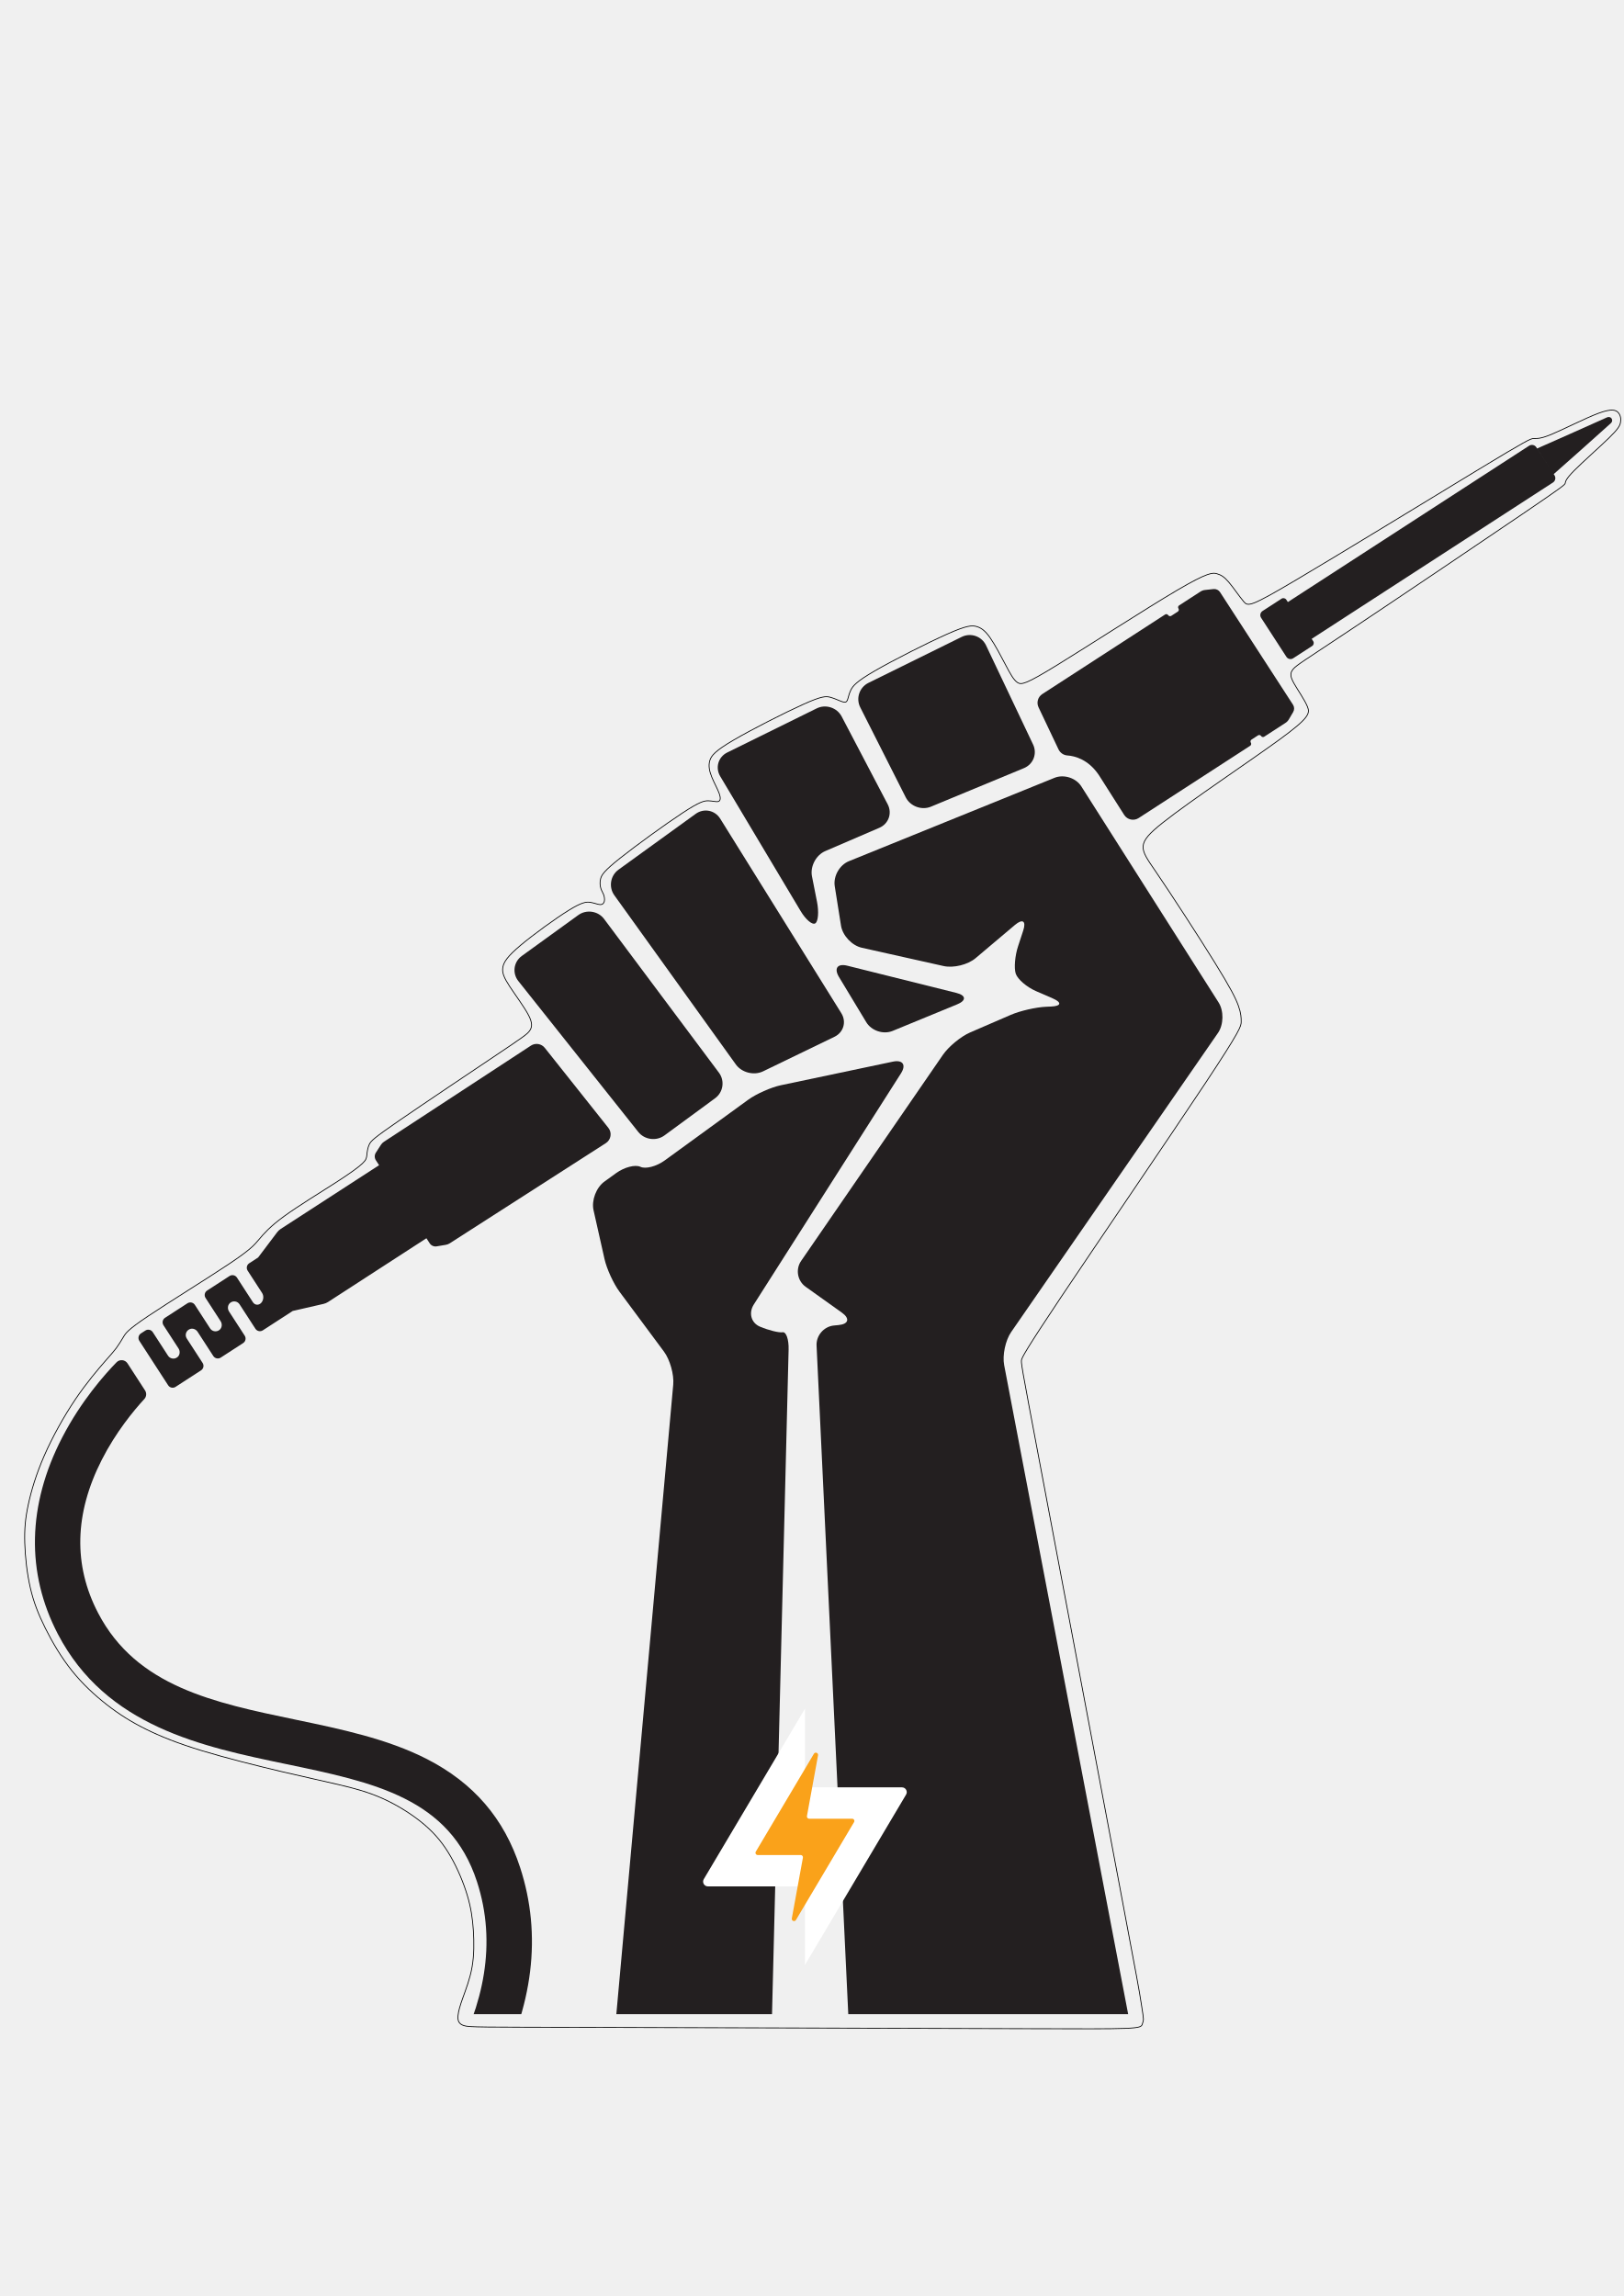
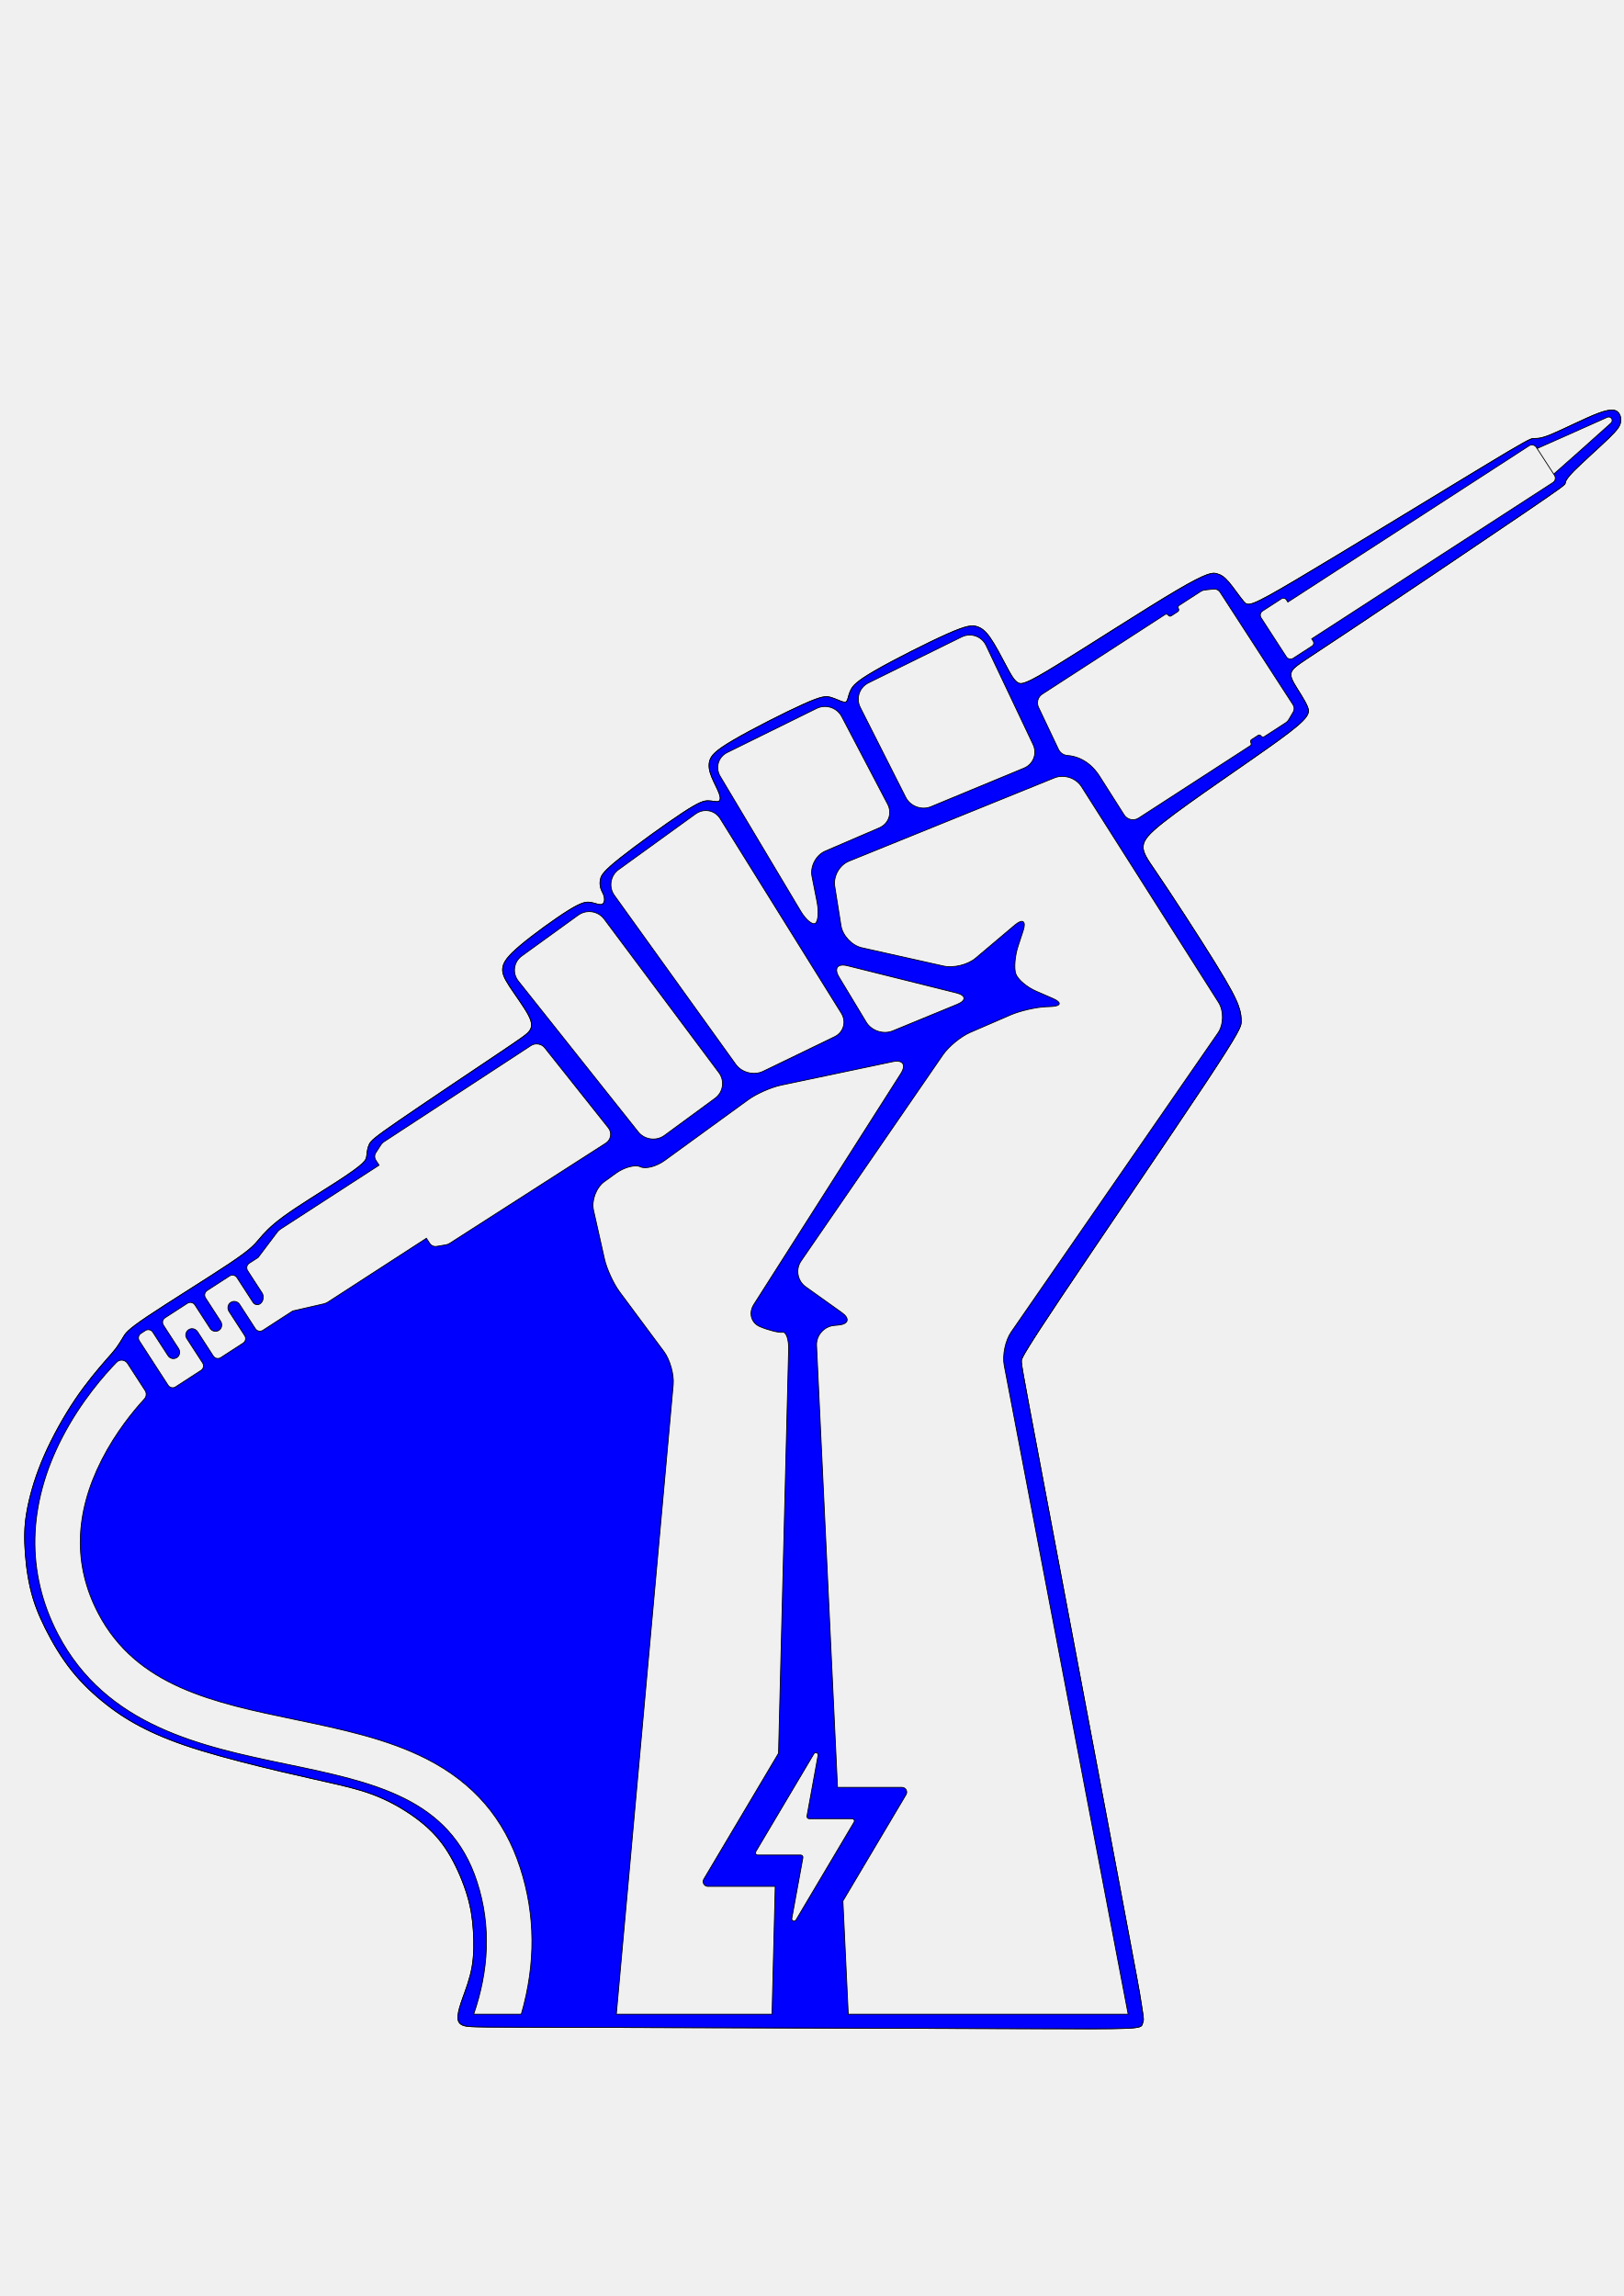
<svg xmlns="http://www.w3.org/2000/svg" width="210mm" height="297mm" viewBox="0 0 210 297" version="1.1" id="svg1">
  <defs id="defs1">
    <clipPath clipPathUnits="userSpaceOnUse" id="clipPath930">
      <path d="M 0,708.661 H 708.661 V 0 H 0 Z" transform="translate(-496.1176,-579.2991)" id="path930" />
    </clipPath>
    <clipPath clipPathUnits="userSpaceOnUse" id="clipPath932">
      <path d="M 0,708.661 H 708.661 V 0 H 0 Z" transform="translate(-308.739,-280.0782)" id="path932" />
    </clipPath>
    <clipPath clipPathUnits="userSpaceOnUse" id="clipPath934">
      <path d="M 0,708.661 H 708.661 V 0 H 0 Z" transform="translate(-411.0265,-277.8949)" id="path934" />
    </clipPath>
    <clipPath clipPathUnits="userSpaceOnUse" id="clipPath936">
      <path d="M 0,708.661 H 708.661 V 0 H 0 Z" transform="translate(-419.9548,-517.2488)" id="path936" />
    </clipPath>
    <clipPath clipPathUnits="userSpaceOnUse" id="clipPath938">
      <path d="M 0,708.661 H 708.661 V 0 H 0 Z" transform="translate(-335.3117,-473.8336)" id="path938" />
    </clipPath>
    <clipPath clipPathUnits="userSpaceOnUse" id="clipPath940">
      <path d="M 0,708.661 H 708.661 V 0 H 0 Z" transform="translate(-341.8496,-407.7878)" id="path940" />
    </clipPath>
    <clipPath clipPathUnits="userSpaceOnUse" id="clipPath942">
      <path d="M 0,708.661 H 708.661 V 0 H 0 Z" transform="translate(-291.9934,-383.5588)" id="path942" />
    </clipPath>
    <clipPath clipPathUnits="userSpaceOnUse" id="clipPath944">
      <path d="M 0,708.661 H 708.661 V 0 H 0 Z" transform="translate(-389.0443,-411.3977)" id="path944" />
    </clipPath>
    <clipPath clipPathUnits="userSpaceOnUse" id="clipPath946">
      <path d="M 0,708.661 H 708.661 V 0 H 0 Z" transform="translate(-366.546,-92.4074)" id="path946" />
    </clipPath>
    <clipPath clipPathUnits="userSpaceOnUse" id="clipPath948">
      <path d="M 0,708.661 H 708.661 V 0 H 0 Z" transform="translate(-307.7982,-64.8368)" id="path948" />
    </clipPath>
  </defs>
-   <g id="layer1">
+   <g id="layer1" style="display:none">
    <path id="path929" d="M 0,0 C -0.582,0.898 -1.62,1.392 -2.684,1.277 L -6.133,0.903 C -6.795,0.832 -7.43,0.606 -7.988,0.244 l -8.694,-5.633 c -0.42,-0.272 -0.55,-0.837 -0.272,-1.254 0.282,-0.423 0.164,-0.994 -0.262,-1.27 l -2.652,-1.719 c -0.421,-0.273 -0.983,-0.154 -1.257,0.266 l -0.008,0.011 c -0.274,0.42 -0.836,0.539 -1.257,0.266 l -50.024,-32.412 c -1.79,-1.159 -2.444,-3.465 -1.529,-5.391 l 8.124,-17.118 c 0.669,-1.41 2.034,-2.387 3.591,-2.497 3.083,-0.215 8.574,-1.591 12.899,-8.059 l 10.263,-16.157 c 1.267,-1.995 3.918,-2.574 5.901,-1.288 l 45.433,29.441 c 0.421,0.273 0.542,0.836 0.269,1.258 l -0.002,0.003 c -0.273,0.422 -0.152,0.985 0.269,1.258 l 2.653,1.72 c 0.418,0.271 0.987,0.162 1.253,-0.26 0.271,-0.43 0.84,-0.555 1.265,-0.279 l 8.691,5.636 c 0.556,0.361 1.019,0.846 1.354,1.417 l 1.756,2.993 c 0.543,0.925 0.517,2.076 -0.066,2.976 z m 125.877,59.658 -98.27,-63.68 -0.615,0.949 c -0.426,0.657 -1.303,0.844 -1.96,0.419 l -7.734,-5.013 c -0.926,-0.599 -1.19,-1.836 -0.59,-2.761 l 10.307,-15.906 c 0.599,-0.925 1.836,-1.189 2.761,-0.589 l 7.735,5.012 c 0.656,0.425 0.844,1.303 0.418,1.959 l -0.614,0.949 98.272,63.681 c 0.985,0.639 1.267,1.955 0.629,2.94 l -0.315,0.486 -7.084,10.927 c -0.639,0.985 -1.955,1.266 -2.94,0.627 m 33.614,11.076 c -0.38,0.58 -1.13,0.8 -1.77,0.52 l -0.05,-0.01 -15.35,-6.86 -13.18,-5.84 6.76,-10.44 10.78,9.55 12.53,11.22 0.03,0.04 c 0.52,0.46 0.62,1.23 0.25,1.82 m -500.036,-294.606 c -0.497,-0.325 -0.921,-0.751 -1.243,-1.25 l -2.076,-3.213 c -0.605,-0.938 -0.605,-2.143 0.002,-3.08 l 1.31,-2.021 -40.067,-25.965 c -0.556,-0.36 -1.044,-0.815 -1.443,-1.344 l -7.766,-10.299 -0.003,0.003 -3.609,-2.339 c -1.013,-0.656 -1.302,-2.009 -0.645,-3.022 l 5.885,-9.083 c 0.794,-1.224 0.599,-3.07 -0.433,-4.102 v 0 c -1.032,-1.032 -2.525,-0.874 -3.319,0.35 l -6.488,10.013 c -0.656,1.013 -2.01,1.302 -3.022,0.646 l -9.124,-5.912 c -1.013,-0.657 -1.302,-2.01 -0.645,-3.023 l 6.138,-9.472 c 0.738,-1.139 0.591,-2.708 -0.469,-3.556 -1.219,-0.975 -2.978,-0.667 -3.805,0.61 l -6.219,9.596 c -0.656,1.013 -2.01,1.302 -3.023,0.646 l -9.123,-5.912 c -1.013,-0.656 -1.302,-2.01 -0.645,-3.023 l 6.138,-9.472 c 0.738,-1.139 0.591,-2.707 -0.469,-3.555 -1.219,-0.975 -2.978,-0.667 -3.805,0.609 l -6.219,9.597 c -0.656,1.013 -2.009,1.302 -3.022,0.645 l -1.801,-1.166 c -1.013,-0.657 -1.302,-2.01 -0.646,-3.023 l 11.732,-18.105 c 0.656,-1.013 2.01,-1.302 3.023,-0.645 l 10.373,6.722 c 1.013,0.656 1.302,2.01 0.646,3.023 l -6.454,9.959 c -0.868,1.34 -0.343,3.182 1.213,3.821 1.168,0.48 2.515,-0.032 3.201,-1.091 l 6.394,-9.868 c 0.657,-1.013 2.01,-1.302 3.023,-0.645 l 9.123,5.912 c 1.013,0.656 1.302,2.009 0.646,3.022 l -6.373,9.835 c -0.738,1.139 -0.591,2.708 0.468,3.556 1.219,0.975 2.979,0.667 3.806,-0.61 l 6.453,-9.959 c 0.657,-1.013 2.01,-1.302 3.023,-0.646 l 12.182,7.894 -7.382,11.392 7.385,-11.394 12.565,2.887 c 0.645,0.148 1.259,0.408 1.814,0.767 l 40.071,25.967 1.328,-2.048 c 0.614,-0.949 1.733,-1.441 2.848,-1.254 l 3.735,0.627 c 0.567,0.095 1.108,0.305 1.592,0.615 l 63.576,40.808 c 2.119,1.361 2.599,4.254 1.032,6.226 l -25.896,32.587 c -1.367,1.721 -3.82,2.116 -5.659,0.913 z m 17.453,-251.475 c -16.119,8.251 -35.122,12.21 -53.498,16.039 -33.322,6.942 -64.795,13.499 -80.401,43.433 -10.168,19.503 -9.662,40.513 1.503,62.443 5.731,11.259 12.965,20.004 17.32,24.74 0.886,0.963 1.007,2.398 0.295,3.497 l -7.148,11.03 c -0.997,1.54 -3.164,1.765 -4.447,0.453 -4.665,-4.77 -14.465,-15.737 -22.218,-30.765 -14.119,-27.365 -14.71,-55.012 -1.709,-79.951 19.656,-37.704 58.638,-45.826 93.032,-52.991 35.749,-7.448 66.622,-13.88 77.685,-47.883 32.817,-100.877 -153.487,-199.484 -155.371,-200.467 l 8.553,-16.405 c 2.037,1.062 50.398,26.461 95.156,65.937 26.628,23.485 46.371,47.091 58.676,70.161 15.958,29.916 19.518,59.018 10.577,86.497 -6.507,20.004 -18.939,34.473 -38.005,44.232" style="display:inline;fill:#231f20;fill-opacity:1;fill-rule:nonzero;stroke:none" transform="matrix(0.3175259,0,0,-0.3175259,157.7966,76.60324)" clip-path="url(#clipPath930)" />
    <path id="path931" d="m 0,0 c 3.606,-1.502 7.742,-2.524 9.19,-2.271 1.448,0.254 2.55,-2.902 2.447,-7.011 l -34.438,-1380.457 c -0.103,-4.11 -3.136,-5.856 -6.741,-3.88 l -116.931,64.08 c -3.606,1.976 -6.253,6.942 -5.883,11.036 L -35.358,-23.589 c 0.37,4.095 -1.332,10.145 -3.782,13.446 l -18.115,24.405 c -2.449,3.301 -5.191,9.283 -6.093,13.294 l -4.47,19.88 c -0.902,4.011 1.087,9.262 4.419,11.67 l 4.8,3.471 c 3.332,2.408 7.777,3.558 9.878,2.555 2.101,-1.002 6.54,0.155 9.865,2.573 l 34.002,24.726 c 3.325,2.418 9.337,5.089 13.359,5.936 l 45.604,9.605 c 4.023,0.848 5.507,-1.297 3.299,-4.764 L -2.544,9.036 C -4.751,5.569 -3.606,1.502 0,0" style="display:inline;fill:#231f20;fill-opacity:1;fill-rule:nonzero;stroke:none" transform="matrix(0.3175259,0,0,-0.3175259,98.29897,171.6136)" clip-path="url(#clipPath932)" />
    <path id="path933" d="m 0,0 c -2.337,-3.381 -3.619,-9.452 -2.848,-13.489 l 307.631,-1610.593 c 0.772,-4.038 -1.547,-5.725 -5.152,-3.749 l -303.468,166.308 c -3.605,1.975 -6.713,6.952 -6.908,11.058 L -79.263,-5.511 c -0.195,4.106 2.993,7.785 7.085,8.175 l 1.879,0.18 c 4.092,0.39 4.702,2.663 1.357,5.052 l -14.78,10.552 c -3.346,2.388 -4.177,7.114 -1.847,10.501 l 57.762,83.977 c 2.33,3.387 7.323,7.494 11.096,9.126 l 16.549,7.161 c 3.773,1.632 10.22,3.118 14.327,3.301 l 2.158,0.096 c 4.107,0.183 4.383,1.673 0.613,3.312 l -6.825,2.968 c -3.77,1.639 -7.478,4.828 -8.24,7.088 -0.761,2.259 -0.335,7.303 0.947,11.209 l 2.094,6.374 c 1.283,3.906 -0.237,4.931 -3.378,2.279 l -16.043,-13.545 c -3.141,-2.652 -8.993,-4.088 -13.004,-3.191 l -33.33,7.454 c -4.012,0.897 -7.822,4.953 -8.465,9.013 l -2.549,16.055 c -0.644,4.06 1.945,8.646 5.755,10.191 l 83.757,33.964 c 3.809,1.545 8.73,-0.03 10.933,-3.5 l 55.887,-87.989 c 2.203,-3.469 2.094,-9.075 -0.244,-12.457 z" style="display:inline;fill:#231f20;fill-opacity:1;fill-rule:nonzero;stroke:none" transform="matrix(0.3175259,0,0,-0.3175259,130.7779,172.3069)" clip-path="url(#clipPath934)" />
    <path id="path935" d="M 0,0 C 1.763,-3.714 0.097,-8.041 -3.701,-9.615 L -41.6,-25.324 c -3.798,-1.574 -8.422,0.14 -10.276,3.809 l -18.52,36.645 c -1.854,3.669 -0.356,8.158 3.332,9.976 l 37.994,18.733 c 3.687,1.818 8.145,0.267 9.907,-3.447 z" style="display:inline;fill:#231f20;fill-opacity:1;fill-rule:nonzero;stroke:none" transform="matrix(0.3175259,0,0,-0.3175259,133.6129,96.30582)" clip-path="url(#clipPath936)" />
    <path id="path937" d="m 0,0 c -3.776,-1.626 -6.214,-6.256 -5.417,-10.289 l 2.055,-10.402 c 0.797,-4.033 0.482,-7.968 -0.7,-8.746 -1.181,-0.778 -3.872,1.474 -5.978,5.004 l -32.749,54.88 c -2.106,3.53 -0.813,7.905 2.874,9.724 l 36.425,17.96 c 3.687,1.818 8.265,0.326 10.173,-3.315 L 25.422,19.06 c 1.909,-3.641 0.381,-7.95 -3.395,-9.576 z" style="fill:#231f20;fill-opacity:1;fill-rule:nonzero;stroke:none" transform="matrix(0.3175259,0,0,-0.3175259,106.7365,110.0913)" clip-path="url(#clipPath938)" />
    <path id="path939" d="m 0,0 c 2.172,-3.49 0.923,-7.81 -2.777,-9.602 l -29.104,-14.087 c -3.7,-1.791 -8.689,-0.524 -11.087,2.815 l -49.483,68.899 c -2.399,3.338 -1.635,8.041 1.696,10.451 l 31.422,22.727 c 3.331,2.409 7.834,1.525 10.006,-1.965 z" style="fill:#231f20;fill-opacity:1;fill-rule:nonzero;stroke:none" transform="matrix(0.3175259,0,0,-0.3175259,108.8125,131.0625)" clip-path="url(#clipPath940)" />
    <path id="path941" d="m 0,0 c 2.46,-3.293 1.762,-7.979 -1.552,-10.412 l -20.633,-15.152 c -3.314,-2.433 -8.116,-1.791 -10.674,1.427 L -81.7,37.318 c -2.558,3.219 -1.926,7.823 1.405,10.233 l 23.011,16.648 c 3.331,2.41 8.069,1.686 10.529,-1.607 z" style="fill:#231f20;fill-opacity:1;fill-rule:nonzero;stroke:none" transform="matrix(0.3175259,0,0,-0.3175259,92.98184,138.7559)" clip-path="url(#clipPath942)" />
    <path id="path943" d="m 0,0 c 3.801,1.565 3.648,3.66 -0.34,4.655 l -44.423,11.084 c -3.989,0.996 -5.514,-1.07 -3.392,-4.59 l 11.107,-18.411 c 2.124,-3.52 6.97,-5.12 10.772,-3.555 z" style="display:inline;fill:#231f20;fill-opacity:1;fill-rule:nonzero;stroke:none" transform="matrix(0.3175259,0,0,-0.3175259,123.798,129.9163)" clip-path="url(#clipPath944)" />
    <path id="path945" d="m 0,0 h -39.521 l 0.002,32.011 -41.202,-69.406 c -0.773,-1.301 0.165,-2.948 1.678,-2.948 h 39.522 v -32.014 l 41.2,69.408 C 2.451,-1.647 1.513,0 0,0" style="display:inline;fill:#ffffff;fill-opacity:1;fill-rule:nonzero;stroke:none" transform="matrix(0.3175259,0,0,-0.3175259,116.6542,231.204)" clip-path="url(#clipPath946)" />
    <path id="path947" d="m 0,0 h 17.506 c 0.571,0 1.002,-0.517 0.899,-1.079 l -4.52,-24.748 c -0.183,-1.003 1.165,-1.508 1.686,-0.631 l 23.668,39.872 c 0.362,0.61 -0.077,1.381 -0.786,1.381 H 20.947 c -0.571,0 -1.002,0.517 -0.899,1.079 l 4.52,24.748 c 0.183,1.003 -1.165,1.508 -1.686,0.631 L -0.786,1.381 C -1.148,0.772 -0.709,0 0,0" style="display:inline;fill:#faa21a;fill-opacity:1;fill-rule:nonzero;stroke:none" transform="matrix(0.3175259,0,0,-0.3175259,98.00025,239.9583)" clip-path="url(#clipPath948)" />
  </g>
-   <g id="layer8">
-     <path style="fill:none;stroke:#000000;stroke-width:0.1;stroke-dasharray:none" d="m 132.143,175.825 c 0.134,-0.344 0.401,-1.031 5.139,-8.113 4.738,-7.082 13.945,-20.558 18.57,-27.534 4.625,-6.976 4.666,-7.45 4.675,-7.981 0.009,-0.531 -0.013,-1.119 -0.355,-2.078 -0.341,-0.958 -1.002,-2.287 -3.09,-5.659 -2.088,-3.373 -5.605,-8.789 -7.634,-11.762 -2.029,-2.973 -2.572,-3.501 0.97,-6.305 3.542,-2.804 11.167,-7.883 15.042,-10.709 3.874,-2.826 3.997,-3.398 3.629,-4.289 -0.368,-0.892 -1.226,-2.104 -1.709,-2.955 -0.483,-0.851 -0.592,-1.341 -0.129,-1.886 0.463,-0.545 1.498,-1.144 7.428,-5.093 5.931,-3.949 16.756,-11.248 22.203,-14.952 5.447,-3.704 5.515,-3.813 5.556,-4.017 0.041,-0.204 0.054,-0.504 1.151,-1.614 1.096,-1.11 3.275,-3.03 4.48,-4.201 1.205,-1.171 1.437,-1.593 1.518,-2.042 0.081,-0.449 0.012,-0.925 -0.294,-1.265 -0.306,-0.34 -0.85,-0.545 -2.538,0.081 -1.688,0.626 -4.521,2.083 -6.1,2.737 -1.58,0.654 -1.906,0.504 -2.308,0.531 -0.402,0.027 -0.878,0.231 -6.952,3.908 -6.073,3.677 -17.743,10.826 -23.721,14.366 -5.978,3.541 -6.264,3.472 -6.809,2.839 -0.545,-0.633 -1.348,-1.832 -1.954,-2.54 -0.606,-0.708 -1.014,-0.926 -1.525,-1.076 -0.511,-0.15 -1.123,-0.231 -5.161,2.145 -4.038,2.376 -11.5,7.21 -15.524,9.682 -4.024,2.472 -4.609,2.581 -5.113,2.24 -0.504,-0.34 -0.926,-1.13 -1.525,-2.267 -0.599,-1.137 -1.375,-2.621 -2.022,-3.541 -0.647,-0.919 -1.164,-1.273 -1.757,-1.437 -0.592,-0.163 -1.26,-0.136 -3.786,0.987 -2.526,1.123 -6.911,3.343 -9.328,4.739 -2.417,1.396 -2.866,1.968 -3.125,2.492 -0.259,0.524 -0.327,1.001 -0.436,1.28 -0.109,0.279 -0.259,0.361 -0.64,0.245 -0.381,-0.116 -0.994,-0.429 -1.573,-0.586 -0.579,-0.157 -1.123,-0.157 -3.513,0.919 -2.39,1.076 -6.625,3.227 -9.001,4.616 -2.376,1.389 -2.894,2.015 -3.084,2.669 -0.191,0.654 -0.054,1.335 0.245,2.083 0.3,0.749 0.763,1.566 0.974,2.152 0.211,0.586 0.17,0.94 -0.095,1.035 -0.266,0.095 -0.756,-0.068 -1.3,-0.082 -0.545,-0.014 -1.144,0.123 -3.35,1.573 -2.206,1.45 -6.019,4.215 -8.082,5.855 -2.063,1.641 -2.376,2.158 -2.506,2.642 -0.129,0.483 -0.075,0.933 0.027,1.26 0.102,0.327 0.252,0.531 0.354,0.803 0.102,0.272 0.157,0.613 0.095,0.872 -0.061,0.259 -0.238,0.436 -0.552,0.422 -0.313,-0.014 -0.763,-0.218 -1.273,-0.293 -0.511,-0.075 -1.083,-0.02 -2.793,1.04 -1.71,1.06 -4.559,3.127 -6.23,4.532 -1.671,1.406 -2.163,2.151 -2.28,2.841 -0.116,0.69 0.144,1.324 0.871,2.439 0.728,1.115 1.923,2.712 2.466,3.767 0.543,1.055 0.432,1.569 0.127,2.001 -0.305,0.432 -0.806,0.782 -4.131,3.016 -3.325,2.233 -9.475,6.349 -12.741,8.598 -3.266,2.249 -3.647,2.63 -3.865,3.086 -0.218,0.456 -0.272,0.987 -0.313,1.369 -0.041,0.381 -0.068,0.613 -0.579,1.096 -0.511,0.483 -1.505,1.219 -3.452,2.472 -1.947,1.253 -4.848,3.023 -6.686,4.364 -1.838,1.341 -2.615,2.254 -3.241,2.996 -0.626,0.742 -1.103,1.314 -3.874,3.166 -2.771,1.852 -7.837,4.984 -10.485,6.761 -2.649,1.777 -2.88,2.199 -3.166,2.683 -0.286,0.483 -0.626,1.028 -0.926,1.437 -0.3,0.409 -0.558,0.681 -1.437,1.689 -0.878,1.008 -2.376,2.751 -3.861,4.95 -1.484,2.199 -2.955,4.855 -4.01,7.265 -1.055,2.41 -1.695,4.575 -2.077,6.359 -0.381,1.784 -0.504,3.186 -0.449,4.957 0.054,1.77 0.286,3.908 0.715,5.774 0.429,1.866 1.055,3.459 1.947,5.243 0.892,1.784 2.049,3.758 3.425,5.481 1.375,1.723 2.969,3.193 4.541,4.419 1.573,1.226 3.125,2.206 5.018,3.146 1.893,0.94 4.126,1.838 7.258,2.792 3.132,0.953 7.163,1.961 10.274,2.696 3.112,0.735 5.304,1.198 7.333,1.675 2.029,0.477 3.895,0.967 5.801,1.825 1.906,0.858 3.854,2.083 5.345,3.35 1.491,1.266 2.526,2.574 3.425,4.14 0.899,1.566 1.661,3.391 2.145,5.004 0.483,1.614 0.688,3.016 0.79,4.555 0.102,1.539 0.102,3.214 -0.166,4.74 -0.268,1.527 -0.805,2.905 -1.18,3.95 -0.374,1.045 -0.587,1.756 -0.638,2.347 -0.052,0.591 0.057,1.062 0.772,1.283 0.715,0.222 2.036,0.194 16.542,0.227 14.507,0.032 42.197,0.123 56.324,0.17 14.127,0.046 14.689,0.047 14.868,-0.596 0.179,-0.643 0.233,-0.307 -0.124,-2.563 -0.357,-2.256 -0.327,-2.071 -2.911,-15.81 -2.584,-13.738 -7.64,-40.511 -10.168,-53.896 -2.528,-13.385 -2.528,-13.385 -2.394,-13.729 z" id="path1" />
+   <g id="layer8" style="display:inline">
+     <path style="display:inline;fill:none;stroke:#000000;stroke-width:0.1;stroke-dasharray:none" d="m 132.143,175.825 c 0.134,-0.344 0.401,-1.031 5.139,-8.113 4.738,-7.082 13.945,-20.558 18.57,-27.534 4.625,-6.976 4.666,-7.45 4.675,-7.981 0.009,-0.531 -0.013,-1.119 -0.355,-2.078 -0.341,-0.958 -1.002,-2.287 -3.09,-5.659 -2.088,-3.373 -5.605,-8.789 -7.634,-11.762 -2.029,-2.973 -2.572,-3.501 0.97,-6.305 3.542,-2.804 11.167,-7.883 15.042,-10.709 3.874,-2.826 3.997,-3.398 3.629,-4.289 -0.368,-0.892 -1.226,-2.104 -1.709,-2.955 -0.483,-0.851 -0.592,-1.341 -0.129,-1.886 0.463,-0.545 1.498,-1.144 7.428,-5.093 5.931,-3.949 16.756,-11.248 22.203,-14.952 5.447,-3.704 5.515,-3.813 5.556,-4.017 0.041,-0.204 0.054,-0.504 1.151,-1.614 1.096,-1.11 3.275,-3.03 4.48,-4.201 1.205,-1.171 1.437,-1.593 1.518,-2.042 0.081,-0.449 0.012,-0.925 -0.294,-1.265 -0.306,-0.34 -0.85,-0.545 -2.538,0.081 -1.688,0.626 -4.521,2.083 -6.1,2.737 -1.58,0.654 -1.906,0.504 -2.308,0.531 -0.402,0.027 -0.878,0.231 -6.952,3.908 -6.073,3.677 -17.743,10.826 -23.721,14.366 -5.978,3.541 -6.264,3.472 -6.809,2.839 -0.545,-0.633 -1.348,-1.832 -1.954,-2.54 -0.606,-0.708 -1.014,-0.926 -1.525,-1.076 -0.511,-0.15 -1.123,-0.231 -5.161,2.145 -4.038,2.376 -11.5,7.21 -15.524,9.682 -4.024,2.472 -4.609,2.581 -5.113,2.24 -0.504,-0.34 -0.926,-1.13 -1.525,-2.267 -0.599,-1.137 -1.375,-2.621 -2.022,-3.541 -0.647,-0.919 -1.164,-1.273 -1.757,-1.437 -0.592,-0.163 -1.26,-0.136 -3.786,0.987 -2.526,1.123 -6.911,3.343 -9.328,4.739 -2.417,1.396 -2.866,1.968 -3.125,2.492 -0.259,0.524 -0.327,1.001 -0.436,1.28 -0.109,0.279 -0.259,0.361 -0.64,0.245 -0.381,-0.116 -0.994,-0.429 -1.573,-0.586 -0.579,-0.157 -1.123,-0.157 -3.513,0.919 -2.39,1.076 -6.625,3.227 -9.001,4.616 -2.376,1.389 -2.894,2.015 -3.084,2.669 -0.191,0.654 -0.054,1.335 0.245,2.083 0.3,0.749 0.763,1.566 0.974,2.152 0.211,0.586 0.17,0.94 -0.095,1.035 -0.266,0.095 -0.756,-0.068 -1.3,-0.082 -0.545,-0.014 -1.144,0.123 -3.35,1.573 -2.206,1.45 -6.019,4.215 -8.082,5.855 -2.063,1.641 -2.376,2.158 -2.506,2.642 -0.129,0.483 -0.075,0.933 0.027,1.26 0.102,0.327 0.252,0.531 0.354,0.803 0.102,0.272 0.157,0.613 0.095,0.872 -0.061,0.259 -0.238,0.436 -0.552,0.422 -0.313,-0.014 -0.763,-0.218 -1.273,-0.293 -0.511,-0.075 -1.083,-0.02 -2.793,1.04 -1.71,1.06 -4.559,3.127 -6.23,4.532 -1.671,1.406 -2.163,2.151 -2.28,2.841 -0.116,0.69 0.144,1.324 0.871,2.439 0.728,1.115 1.923,2.712 2.466,3.767 0.543,1.055 0.432,1.569 0.127,2.001 -0.305,0.432 -0.806,0.782 -4.131,3.016 -3.325,2.233 -9.475,6.349 -12.741,8.598 -3.266,2.249 -3.647,2.63 -3.865,3.086 -0.218,0.456 -0.272,0.987 -0.313,1.369 -0.041,0.381 -0.068,0.613 -0.579,1.096 -0.511,0.483 -1.505,1.219 -3.452,2.472 -1.947,1.253 -4.848,3.023 -6.686,4.364 -1.838,1.341 -2.615,2.254 -3.241,2.996 -0.626,0.742 -1.103,1.314 -3.874,3.166 -2.771,1.852 -7.837,4.984 -10.485,6.761 -2.649,1.777 -2.88,2.199 -3.166,2.683 -0.286,0.483 -0.626,1.028 -0.926,1.437 -0.3,0.409 -0.558,0.681 -1.437,1.689 -0.878,1.008 -2.376,2.751 -3.861,4.95 -1.484,2.199 -2.955,4.855 -4.01,7.265 -1.055,2.41 -1.695,4.575 -2.077,6.359 -0.381,1.784 -0.504,3.186 -0.449,4.957 0.054,1.77 0.286,3.908 0.715,5.774 0.429,1.866 1.055,3.459 1.947,5.243 0.892,1.784 2.049,3.758 3.425,5.481 1.375,1.723 2.969,3.193 4.541,4.419 1.573,1.226 3.125,2.206 5.018,3.146 1.893,0.94 4.126,1.838 7.258,2.792 3.132,0.953 7.163,1.961 10.274,2.696 3.112,0.735 5.304,1.198 7.333,1.675 2.029,0.477 3.895,0.967 5.801,1.825 1.906,0.858 3.854,2.083 5.345,3.35 1.491,1.266 2.526,2.574 3.425,4.14 0.899,1.566 1.661,3.391 2.145,5.004 0.483,1.614 0.688,3.016 0.79,4.555 0.102,1.539 0.102,3.214 -0.166,4.74 -0.268,1.527 -0.805,2.905 -1.18,3.95 -0.374,1.045 -0.587,1.756 -0.638,2.347 -0.052,0.591 0.057,1.062 0.772,1.283 0.715,0.222 2.036,0.194 16.542,0.227 14.507,0.032 42.197,0.123 56.324,0.17 14.127,0.046 14.689,0.047 14.868,-0.596 0.179,-0.643 0.233,-0.307 -0.124,-2.563 -0.357,-2.256 -0.327,-2.071 -2.911,-15.81 -2.584,-13.738 -7.64,-40.511 -10.168,-53.896 -2.528,-13.385 -2.528,-13.385 -2.394,-13.729 z" id="path1" />
+   </g>
+   <g id="layer7" style="display:none">
+     <path id="path5" d="m 0,0 h 17.506 c 0.571,0 1.002,-0.517 0.899,-1.079 l -4.52,-24.748 c -0.183,-1.003 1.165,-1.508 1.686,-0.631 l 23.668,39.872 c 0.362,0.61 -0.077,1.381 -0.786,1.381 H 20.947 c -0.571,0 -1.002,0.517 -0.899,1.079 l 4.52,24.748 c 0.183,1.003 -1.165,1.508 -1.686,0.631 L -0.786,1.381 C -1.148,0.772 -0.709,0 0,0" style="display:inline;fill:#000000;fill-opacity:1;fill-rule:nonzero;stroke:none" transform="matrix(0.3175259,0,0,-0.3175259,98.00025,239.9583)" clip-path="url(#clipPath948)" />
+     <path id="path6" d="m 125.877,59.658 -98.27,-63.68 -0.615,0.949 c -0.426,0.657 -1.303,0.844 -1.96,0.419 l -7.734,-5.013 c -0.926,-0.599 -1.19,-1.836 -0.59,-2.761 l 10.307,-15.906 c 0.599,-0.925 1.836,-1.189 2.761,-0.589 l 7.735,5.012 c 0.656,0.425 0.844,1.303 0.418,1.959 l -0.614,0.949 98.272,63.681 c 0.985,0.639 1.267,1.955 0.629,2.94 l -0.315,0.486 -7.084,10.927 c -0.639,0.985 -1.955,1.266 -2.94,0.627 m 33.614,11.076 c -0.38,0.58 -1.13,0.8 -1.77,0.52 l -0.05,-0.01 -15.35,-6.86 -13.18,-5.84 6.76,-10.44 10.78,9.55 12.53,11.22 0.03,0.04 c 0.52,0.46 0.62,1.23 0.25,1.82" style="display:inline;fill:#231f20;fill-opacity:1;fill-rule:nonzero;stroke:none" transform="matrix(0.3175259,0,0,-0.3175259,157.7966,76.60324)" clip-path="url(#clipPath930)" />
+   </g>
+   <g id="layer9" style="display:inline">
+     <path id="path7" style="display:inline;fill:#0000ff;fill-opacity:1;stroke:#000000;stroke-width:0.1;stroke-dasharray:none" d="M 208.54 53.046 C 208.155 53.03 207.597 53.136 206.753 53.449 C 205.065 54.075 202.232 55.532 200.653 56.186 C 199.073 56.839 198.747 56.689 198.345 56.716 C 197.943 56.744 197.466 56.948 191.393 60.625 C 185.319 64.302 173.649 71.451 167.671 74.991 C 161.693 78.532 161.407 78.464 160.863 77.83 C 160.318 77.197 159.515 75.999 158.909 75.291 C 158.303 74.583 157.894 74.365 157.384 74.215 C 156.873 74.065 156.26 73.983 152.222 76.36 C 148.185 78.736 140.723 83.57 136.699 86.042 C 132.675 88.513 132.089 88.622 131.585 88.282 C 131.081 87.942 130.659 87.151 130.06 86.014 C 129.461 84.877 128.685 83.393 128.038 82.474 C 127.391 81.555 126.874 81.201 126.281 81.037 C 125.689 80.874 125.021 80.901 122.495 82.024 C 119.969 83.148 115.585 85.368 113.168 86.764 C 110.751 88.159 110.301 88.731 110.042 89.256 C 109.784 89.78 109.716 90.256 109.607 90.536 C 109.498 90.815 109.348 90.896 108.967 90.781 C 108.586 90.665 107.973 90.352 107.394 90.195 C 106.815 90.038 106.27 90.039 103.88 91.114 C 101.491 92.19 97.256 94.342 94.879 95.731 C 92.503 97.12 91.986 97.746 91.795 98.4 C 91.605 99.053 91.741 99.734 92.04 100.483 C 92.34 101.232 92.803 102.049 93.014 102.635 C 93.225 103.22 93.184 103.574 92.918 103.67 C 92.653 103.765 92.163 103.602 91.618 103.588 C 91.073 103.574 90.474 103.71 88.268 105.161 C 86.062 106.611 82.249 109.375 80.186 111.016 C 78.123 112.657 77.81 113.174 77.681 113.658 C 77.551 114.141 77.606 114.591 77.708 114.918 C 77.81 115.244 77.96 115.449 78.062 115.721 C 78.164 115.993 78.219 116.334 78.158 116.592 C 78.096 116.851 77.919 117.028 77.606 117.015 C 77.292 117.001 76.843 116.796 76.333 116.722 C 75.822 116.647 75.25 116.701 73.54 117.762 C 71.829 118.822 68.98 120.888 67.309 122.294 C 65.638 123.7 65.146 124.446 65.03 125.136 C 64.913 125.825 65.173 126.459 65.901 127.575 C 66.629 128.69 67.824 130.286 68.366 131.341 C 68.909 132.396 68.799 132.91 68.493 133.342 C 68.188 133.774 67.688 134.124 64.362 136.358 C 61.037 138.591 54.887 142.707 51.621 144.955 C 48.355 147.204 47.974 147.586 47.756 148.042 C 47.538 148.498 47.484 149.029 47.443 149.411 C 47.402 149.792 47.375 150.023 46.864 150.507 C 46.354 150.99 45.36 151.725 43.412 152.978 C 41.465 154.231 38.565 156.002 36.726 157.343 C 34.888 158.684 34.112 159.596 33.485 160.339 C 32.859 161.081 32.382 161.653 29.611 163.505 C 26.84 165.357 21.775 168.488 19.126 170.266 C 16.477 172.043 16.246 172.465 15.96 172.948 C 15.674 173.432 15.333 173.976 15.034 174.385 C 14.734 174.793 14.475 175.066 13.597 176.073 C 12.719 177.081 11.221 178.824 9.736 181.024 C 8.252 183.223 6.782 185.878 5.726 188.288 C 4.671 190.699 4.031 192.864 3.649 194.648 C 3.268 196.431 3.146 197.834 3.2 199.604 C 3.255 201.375 3.486 203.513 3.915 205.378 C 4.344 207.244 4.97 208.837 5.862 210.621 C 6.754 212.405 7.912 214.379 9.287 216.102 C 10.663 217.825 12.256 219.295 13.829 220.521 C 15.401 221.746 16.954 222.727 18.846 223.666 C 20.739 224.606 22.973 225.505 26.105 226.458 C 29.237 227.411 33.268 228.419 36.379 229.154 C 39.491 229.889 41.683 230.352 43.712 230.829 C 45.741 231.305 47.607 231.796 49.513 232.654 C 51.42 233.512 53.367 234.737 54.858 236.004 C 56.349 237.27 57.384 238.577 58.283 240.143 C 59.182 241.709 59.944 243.534 60.427 245.148 C 60.911 246.762 61.115 248.164 61.217 249.703 C 61.32 251.241 61.319 252.917 61.051 254.443 C 60.783 255.97 60.246 257.348 59.871 258.392 C 59.497 259.437 59.285 260.149 59.233 260.74 C 59.181 261.331 59.29 261.801 60.005 262.023 C 60.72 262.244 62.041 262.217 76.548 262.249 C 91.054 262.281 118.744 262.373 132.871 262.419 C 146.999 262.465 147.56 262.466 147.74 261.823 C 147.919 261.179 147.972 261.516 147.616 259.26 C 147.259 257.004 147.288 257.189 144.704 243.45 C 142.12 229.712 137.065 202.94 134.537 189.554 C 132.009 176.169 132.009 176.169 132.143 175.825 C 132.276 175.482 132.544 174.794 137.282 167.712 C 142.019 160.629 151.227 147.153 155.851 140.177 C 160.476 133.202 160.517 132.727 160.526 132.196 C 160.535 131.665 160.513 131.077 160.172 130.119 C 159.83 129.16 159.17 127.832 157.081 124.459 C 154.993 121.086 151.477 115.67 149.447 112.697 C 147.418 109.724 146.875 109.195 150.417 106.391 C 153.959 103.587 161.584 98.509 165.459 95.683 C 169.333 92.857 169.456 92.285 169.088 91.393 C 168.72 90.501 167.862 89.29 167.378 88.439 C 166.895 87.587 166.786 87.097 167.249 86.552 C 167.712 86.008 168.747 85.409 174.678 81.46 C 180.608 77.51 191.434 70.212 196.881 66.508 C 202.328 62.804 202.396 62.695 202.437 62.49 C 202.478 62.286 202.491 61.987 203.588 60.877 C 204.684 59.767 206.862 57.847 208.067 56.676 C 209.273 55.505 209.504 55.082 209.586 54.633 C 209.667 54.184 209.598 53.708 209.292 53.368 C 209.138 53.198 208.926 53.061 208.54 53.046 z M 208.073 53.94 C 208.218 53.944 208.356 54.017 208.439 54.143 C 208.556 54.331 208.525 54.575 208.36 54.721 L 208.35 54.734 L 204.371 58.297 L 200.948 61.329 L 201.049 61.483 C 201.251 61.796 201.161 62.214 200.849 62.417 L 169.645 82.637 L 169.84 82.939 C 169.975 83.147 169.916 83.426 169.707 83.561 L 167.251 85.152 C 166.958 85.342 166.565 85.259 166.374 84.965 L 163.102 79.915 C 162.911 79.621 162.995 79.228 163.289 79.038 L 165.745 77.446 C 165.954 77.311 166.232 77.371 166.367 77.579 L 166.562 77.881 L 197.766 57.66 C 198.078 57.457 198.497 57.547 198.7 57.86 L 200.948 61.329 L 198.802 58.014 L 202.987 56.16 L 207.861 53.981 L 207.877 53.978 C 207.941 53.95 208.007 53.938 208.073 53.94 z M 157.071 76.193 L 157.071 76.193 C 157.363 76.202 157.635 76.354 157.797 76.603 L 167.23 91.161 C 167.415 91.447 167.424 91.812 167.251 92.106 L 166.694 93.056 C 166.587 93.238 166.44 93.392 166.264 93.506 L 163.504 95.296 C 163.369 95.384 163.188 95.344 163.102 95.208 C 163.018 95.074 162.838 95.039 162.705 95.125 L 161.862 95.671 C 161.728 95.758 161.69 95.937 161.777 96.071 L 161.777 96.071 C 161.864 96.205 161.826 96.384 161.692 96.471 L 147.266 105.819 C 146.636 106.227 145.794 106.044 145.392 105.41 L 142.133 100.28 C 140.76 98.226 139.017 97.789 138.038 97.721 C 137.543 97.686 137.109 97.376 136.897 96.928 L 134.318 91.493 C 134.027 90.881 134.235 90.149 134.803 89.781 L 150.687 79.489 C 150.821 79.403 150.999 79.44 151.086 79.573 L 151.089 79.577 C 151.176 79.71 151.355 79.748 151.488 79.662 L 152.331 79.116 C 152.466 79.028 152.503 78.847 152.414 78.713 C 152.326 78.58 152.367 78.401 152.5 78.315 L 155.261 76.526 C 155.438 76.411 155.64 76.339 155.85 76.316 L 156.945 76.198 C 156.987 76.193 157.029 76.191 157.071 76.193 z M 125.518 82.146 C 126.354 82.183 127.143 82.669 127.528 83.48 L 133.613 96.306 C 134.173 97.485 133.644 98.859 132.438 99.359 L 120.404 104.347 C 119.198 104.846 117.73 104.302 117.141 103.137 L 111.26 91.502 C 110.672 90.337 111.147 88.911 112.318 88.334 L 124.383 82.386 C 124.748 82.205 125.138 82.13 125.518 82.146 z M 106.774 91.389 C 107.625 91.419 108.442 91.891 108.858 92.686 L 114.808 104.039 C 115.415 105.195 114.93 106.563 113.731 107.08 L 106.737 110.091 C 105.538 110.608 104.763 112.078 105.016 113.358 L 105.669 116.661 C 105.922 117.942 105.822 119.191 105.447 119.438 C 105.072 119.685 104.217 118.97 103.549 117.849 L 93.15 100.423 C 92.481 99.302 92.892 97.914 94.062 97.336 L 105.628 91.633 C 105.994 91.453 106.388 91.375 106.774 91.389 z M 137.338 100.427 C 138.321 100.413 139.331 100.901 139.856 101.727 L 157.601 129.665 C 158.3 130.767 158.266 132.547 157.523 133.621 L 130.778 172.307 C 130.036 173.38 129.629 175.308 129.874 176.59 L 145.909 260.546 L 109.711 260.546 L 109.017 245.905 L 117.187 232.14 C 117.432 231.727 117.135 231.204 116.654 231.204 L 108.32 231.204 L 105.61 174.057 C 105.548 172.753 106.56 171.585 107.86 171.461 L 108.456 171.404 C 109.756 171.28 109.949 170.558 108.887 169.799 L 104.194 166.449 C 103.132 165.691 102.868 164.19 103.608 163.115 L 121.949 136.45 C 122.688 135.375 124.274 134.07 125.472 133.552 L 130.726 131.278 C 131.924 130.76 133.971 130.288 135.275 130.23 L 135.961 130.2 C 137.265 130.142 137.353 129.669 136.156 129.148 L 133.988 128.206 C 132.791 127.685 131.614 126.673 131.372 125.955 C 131.13 125.238 131.266 123.636 131.673 122.396 L 132.338 120.372 C 132.745 119.132 132.262 118.806 131.265 119.649 L 126.171 123.95 C 125.174 124.792 123.315 125.247 122.042 124.962 L 111.459 122.596 C 110.185 122.311 108.975 121.023 108.771 119.734 L 107.961 114.636 C 107.757 113.347 108.579 111.891 109.789 111.4 L 136.384 100.616 C 136.686 100.493 137.011 100.432 137.338 100.427 z M 91.261 104.847 C 91.999 104.84 92.719 105.21 93.15 105.903 L 108.812 131.062 C 109.502 132.17 109.106 133.542 107.931 134.111 L 98.69 138.584 C 97.515 139.153 95.93 138.751 95.169 137.691 L 79.457 115.814 C 78.695 114.754 78.938 113.26 79.996 112.495 L 89.973 105.278 C 90.369 104.991 90.818 104.852 91.261 104.847 z M 76.11 117.92 C 76.877 117.893 77.648 118.228 78.136 118.881 L 92.982 138.756 C 93.763 139.801 93.541 141.29 92.489 142.062 L 85.937 146.873 C 84.885 147.646 83.361 147.442 82.548 146.42 L 67.04 126.906 C 66.228 125.884 66.429 124.422 67.486 123.657 L 74.793 118.371 C 75.189 118.084 75.649 117.937 76.11 117.92 z M 108.957 124.84 C 109.137 124.834 109.347 124.86 109.585 124.919 L 123.69 128.438 C 124.956 128.754 125.005 129.419 123.798 129.916 L 115.454 133.351 C 114.247 133.848 112.709 133.34 112.035 132.222 L 108.508 126.376 C 107.96 125.468 108.177 124.865 108.957 124.84 z M 69.374 135.037 C 69.782 135.029 70.188 135.205 70.46 135.547 L 78.683 145.894 C 79.18 146.52 79.028 147.439 78.355 147.871 L 58.168 160.828 C 58.014 160.927 57.842 160.994 57.662 161.024 L 56.476 161.223 C 56.122 161.282 55.767 161.126 55.572 160.825 L 55.15 160.175 L 42.427 168.42 C 42.251 168.534 42.055 168.616 41.851 168.663 L 37.861 169.58 L 37.86 169.579 L 33.992 172.086 C 33.67 172.294 33.241 172.202 33.032 171.88 L 30.983 168.718 C 30.721 168.313 30.161 168.215 29.774 168.525 C 29.438 168.794 29.392 169.292 29.626 169.654 L 31.65 172.777 C 31.858 173.098 31.766 173.528 31.445 173.736 L 28.548 175.614 C 28.226 175.822 27.797 175.731 27.588 175.409 L 25.558 172.275 C 25.34 171.939 24.912 171.777 24.541 171.929 C 24.047 172.132 23.881 172.717 24.156 173.142 L 26.205 176.304 C 26.413 176.626 26.322 177.056 26 177.264 L 22.707 179.399 C 22.385 179.607 21.955 179.515 21.746 179.194 L 18.021 173.445 C 17.813 173.124 17.905 172.694 18.226 172.485 L 18.798 172.115 C 19.12 171.906 19.55 171.998 19.758 172.32 L 21.733 175.367 C 21.995 175.772 22.554 175.87 22.941 175.56 C 23.277 175.291 23.324 174.793 23.09 174.432 L 21.141 171.424 C 20.932 171.103 21.024 170.672 21.345 170.464 L 24.242 168.587 C 24.564 168.379 24.994 168.471 25.202 168.792 L 27.177 171.839 C 27.439 172.245 27.998 172.343 28.385 172.033 C 28.721 171.764 28.769 171.265 28.534 170.904 L 26.585 167.896 C 26.376 167.575 26.468 167.145 26.79 166.936 L 29.687 165.059 C 30.008 164.851 30.438 164.943 30.647 165.264 L 32.707 168.443 C 32.959 168.832 33.433 168.882 33.76 168.555 C 34.088 168.227 34.15 167.641 33.898 167.252 L 32.03 164.368 C 31.821 164.047 31.913 163.617 32.234 163.409 L 33.38 162.666 L 33.381 162.667 L 35.847 159.396 C 35.974 159.228 36.129 159.084 36.305 158.97 L 49.027 150.725 L 48.612 150.083 C 48.419 149.786 48.419 149.403 48.611 149.106 L 49.27 148.086 C 49.372 147.927 49.507 147.791 49.665 147.688 L 68.663 135.257 C 68.882 135.114 69.128 135.042 69.374 135.037 z M 115.921 137.272 C 116.857 137.237 117.141 137.879 116.527 138.842 L 97.491 168.744 C 96.79 169.845 97.154 171.137 98.299 171.614 C 99.444 172.091 100.757 172.415 101.217 172.335 C 101.677 172.254 102.026 173.256 101.994 174.561 L 100.69 226.792 L 91.023 243.078 C 90.778 243.491 91.076 244.014 91.556 244.014 L 100.261 244.014 L 99.849 260.546 L 79.713 260.546 L 87.072 179.104 C 87.189 177.804 86.649 175.882 85.871 174.834 L 80.119 167.085 C 79.342 166.037 78.471 164.138 78.184 162.864 L 76.765 156.552 C 76.478 155.278 77.11 153.611 78.168 152.846 L 79.692 151.744 C 80.75 150.979 82.162 150.614 82.829 150.932 C 83.496 151.251 84.905 150.883 85.961 150.115 L 96.758 142.264 C 97.814 141.496 99.722 140.648 101 140.38 L 115.48 137.33 C 115.639 137.296 115.787 137.277 115.921 137.272 z M 15.72 175.942 C 16.017 175.94 16.313 176.084 16.491 176.359 L 18.761 179.861 C 18.987 180.21 18.948 180.666 18.667 180.971 C 17.284 182.475 14.987 185.252 13.167 188.827 C 9.622 195.791 9.462 202.462 12.69 208.654 C 17.645 218.159 27.639 220.241 38.219 222.445 C 44.054 223.661 50.088 224.918 55.206 227.538 C 61.26 230.637 65.208 235.231 67.274 241.583 C 69.258 247.682 69.303 254.032 67.421 260.546 L 61.267 260.546 C 63.181 254.974 63.575 249.199 61.688 243.4 C 58.175 232.603 48.373 230.561 37.022 228.196 C 26.101 225.921 13.722 223.342 7.481 211.37 C 3.353 203.451 3.541 194.673 8.024 185.983 C 10.486 181.212 13.597 177.73 15.079 176.215 C 15.257 176.033 15.489 175.944 15.72 175.942 z M 105.499 226.716 C 105.668 226.71 105.839 226.851 105.801 227.06 L 104.366 234.918 C 104.334 235.096 104.47 235.261 104.651 235.261 L 110.21 235.261 C 110.435 235.261 110.574 235.506 110.459 235.699 L 102.945 248.36 C 102.779 248.638 102.351 248.477 102.409 248.159 L 103.844 240.301 C 103.877 240.123 103.74 239.958 103.559 239.958 L 98 239.958 C 97.775 239.958 97.636 239.713 97.751 239.52 L 105.266 226.86 C 105.323 226.764 105.41 226.72 105.499 226.716 z " />
  </g>
</svg>
